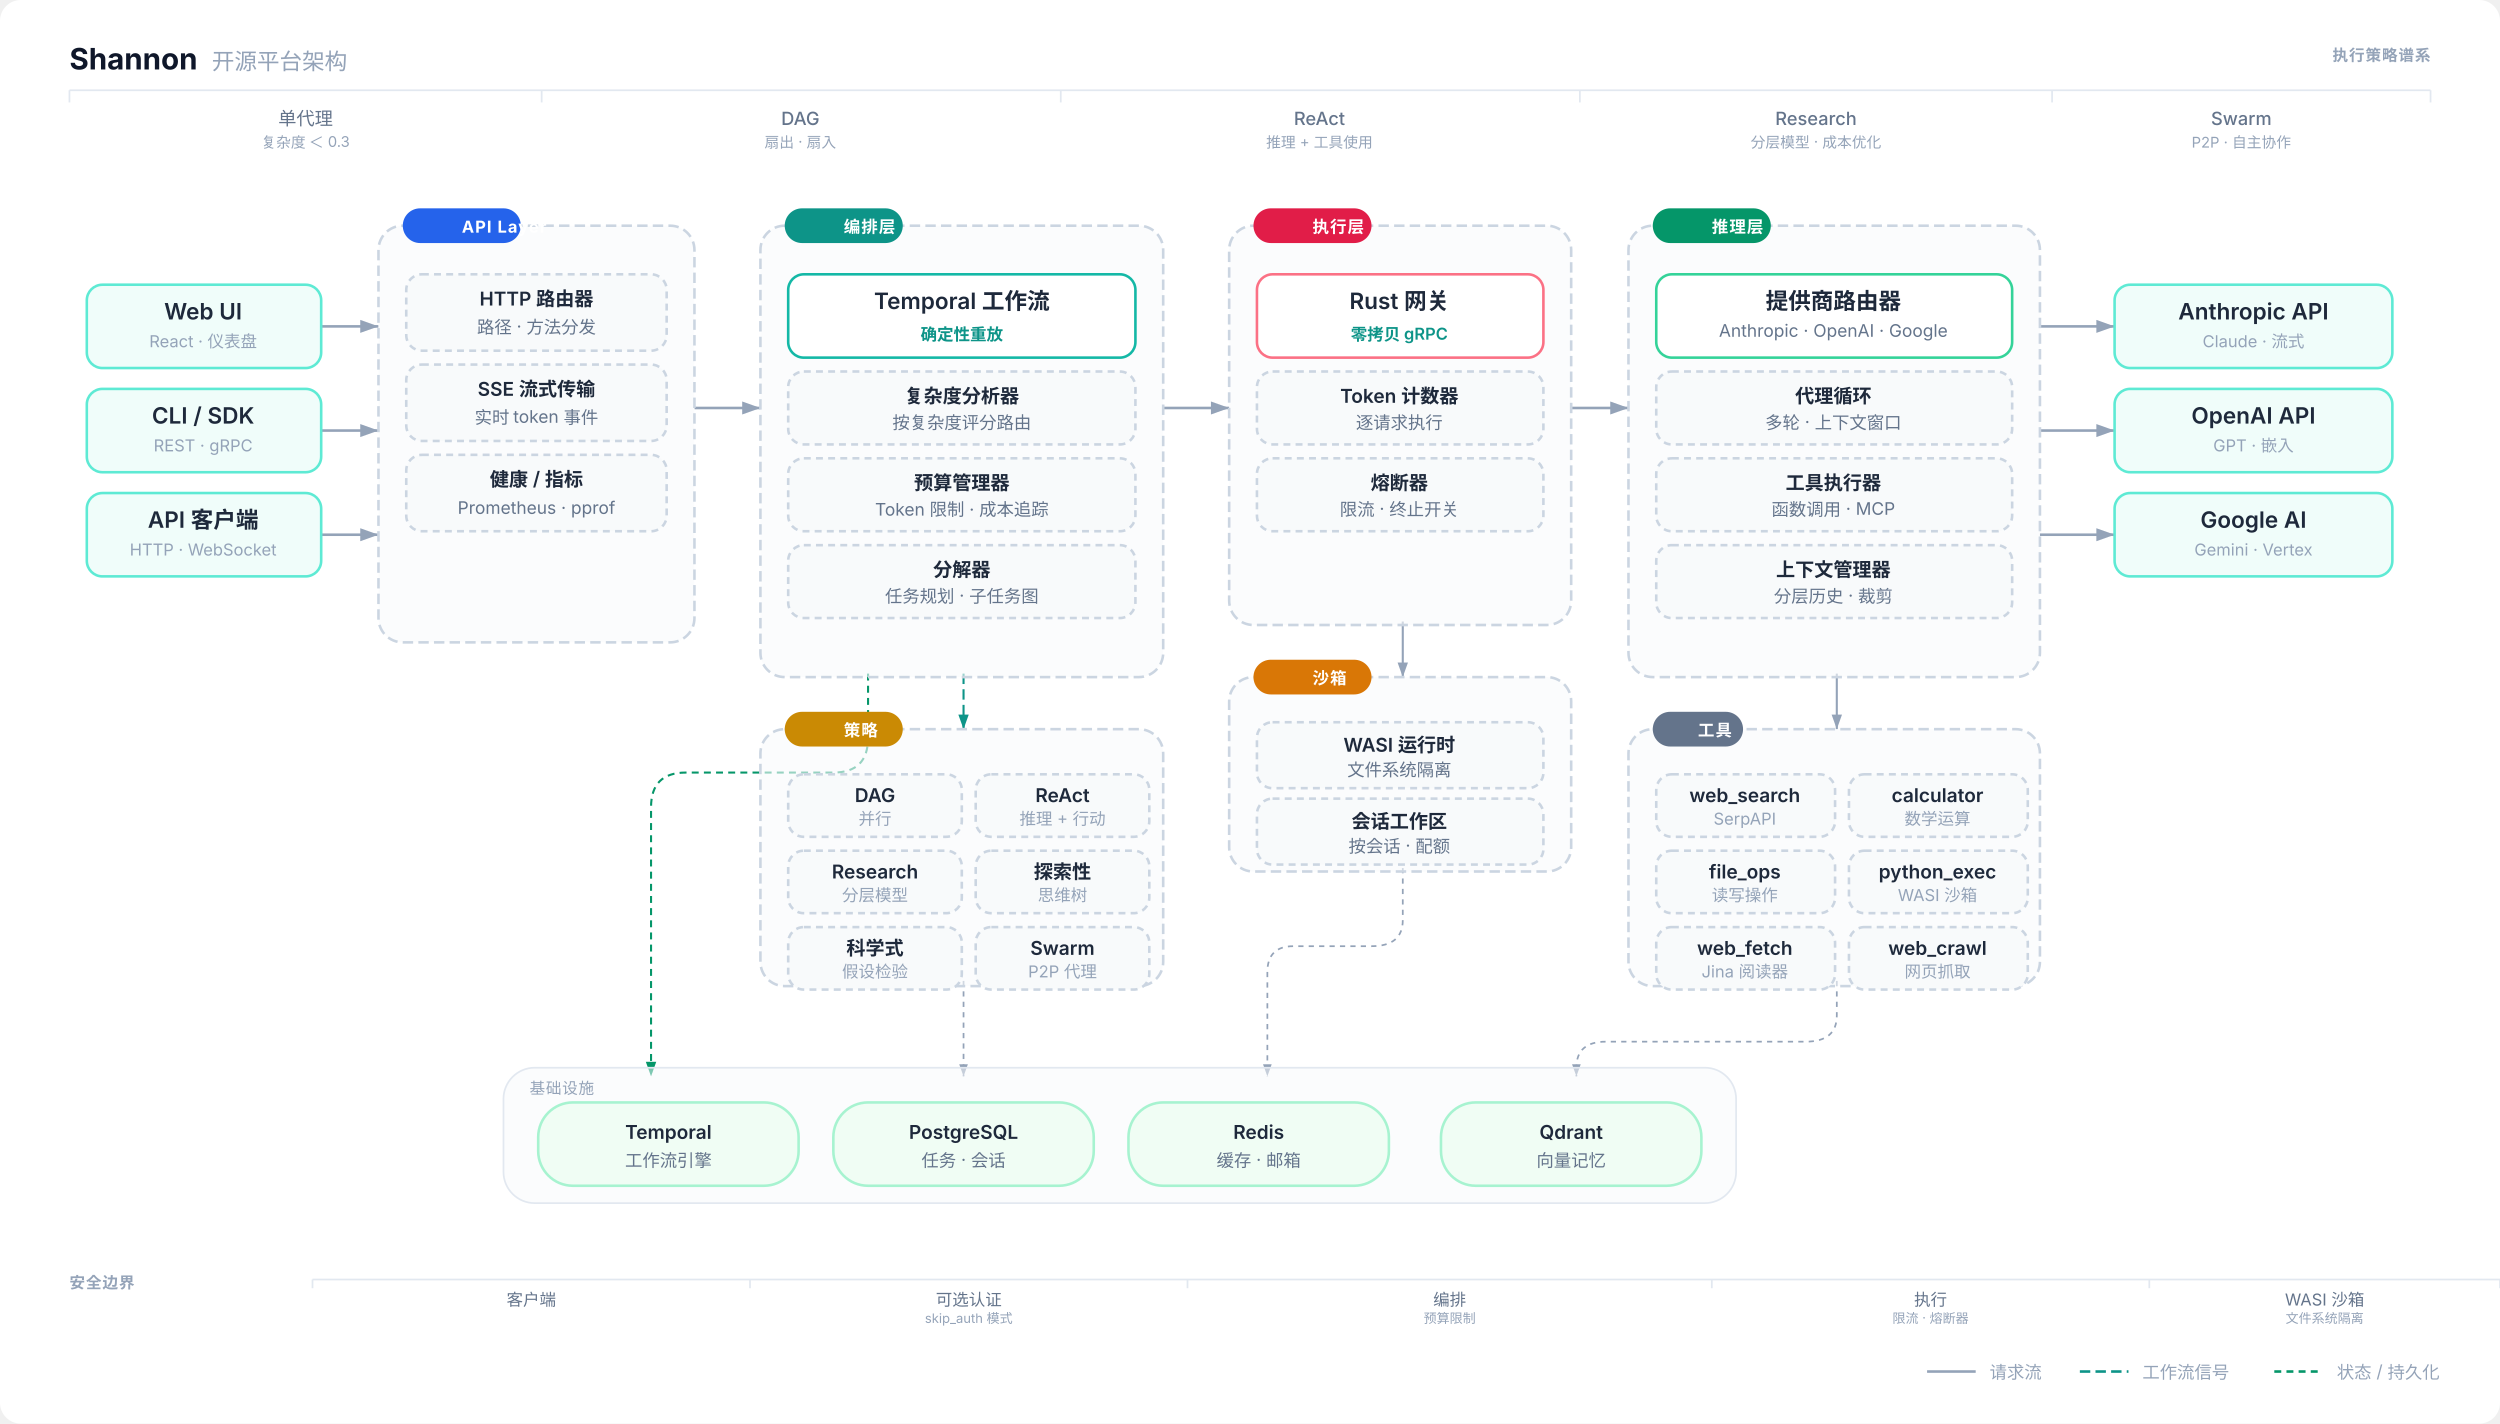
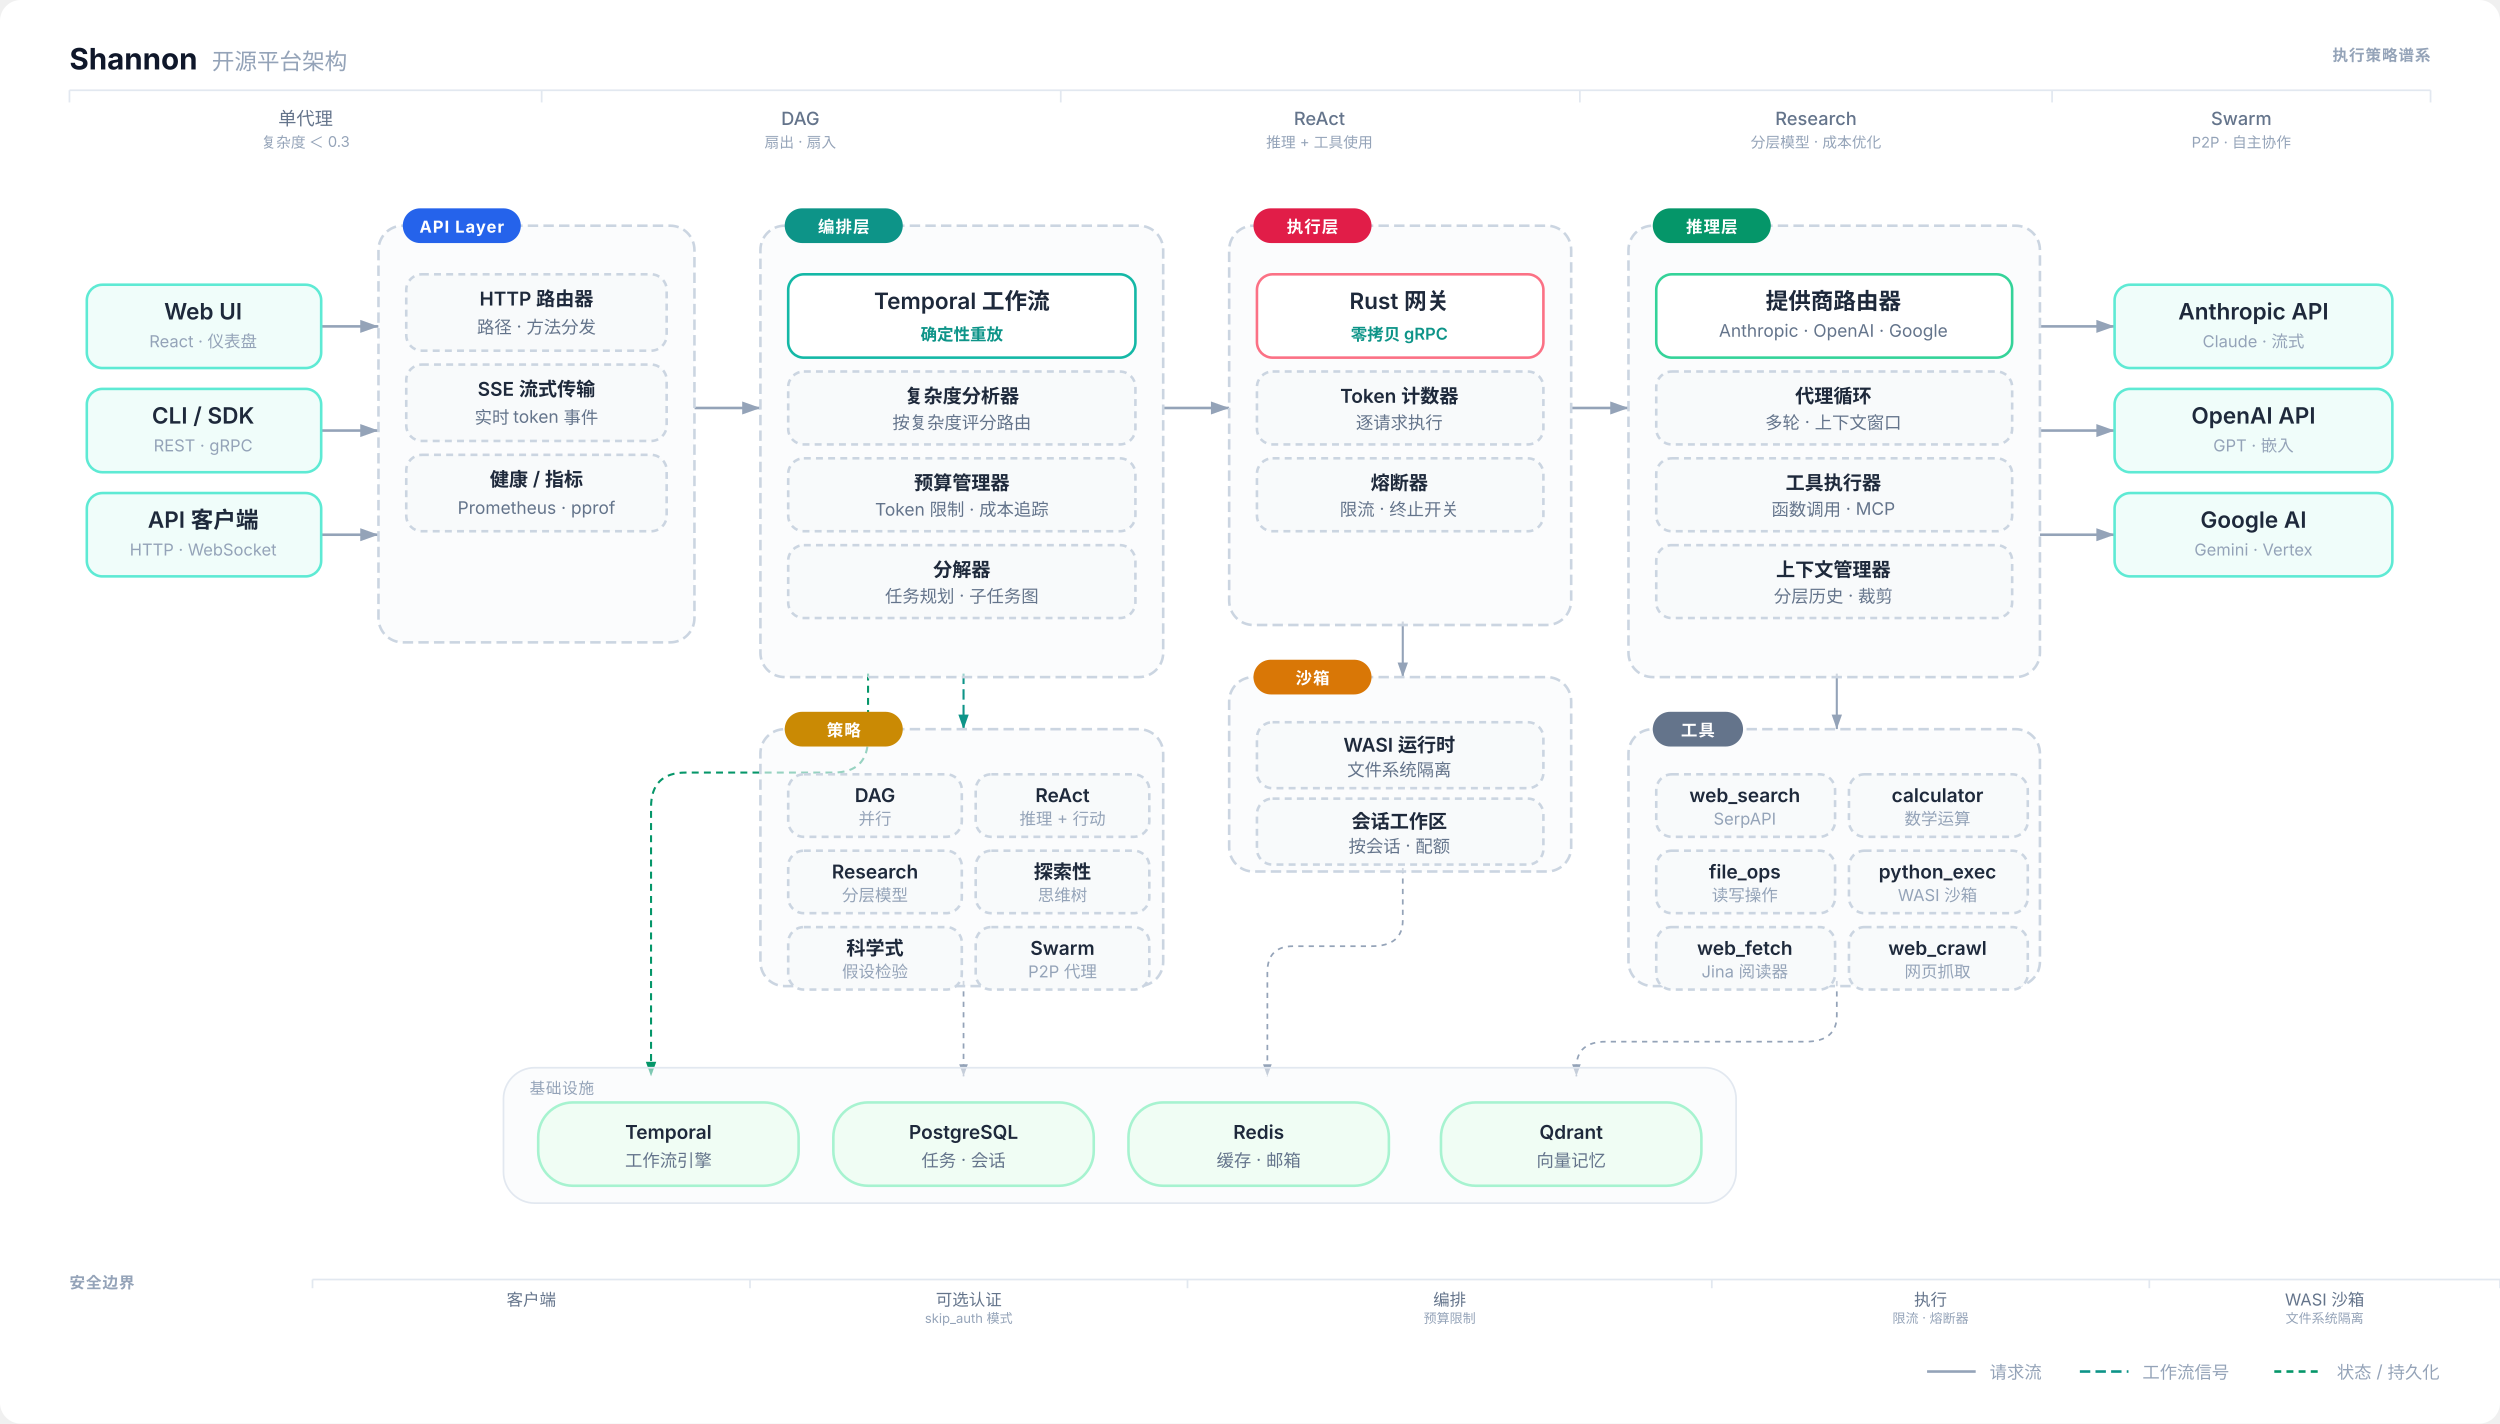
<svg xmlns="http://www.w3.org/2000/svg" viewBox="0 0 1440 820">
  <defs>
    <style>
      .title { font: 700 17px -apple-system, 'PingFang SC', 'Inter', sans-serif; fill: #0f172a; }
      .title-sub { font: 400 13px -apple-system, 'PingFang SC', 'Inter', sans-serif; fill: #94a3b8; }
-       .tag { font: 700 9.5px -apple-system, 'Inter', sans-serif; fill: #fff; letter-spacing: 0.6px; text-transform: uppercase; }
+       .tag { font: 700 9.5px -apple-system, 'Inter', sans-serif; fill: #fff; letter-spacing: 0.6px; text-transform: uppercase; text-anchor: middle; }
      .box-text { font: 600 13px -apple-system, 'PingFang SC', 'Inter', sans-serif; fill: #1e293b; text-anchor: middle; }
      .box-text-sm { font: 600 11px -apple-system, 'PingFang SC', 'Inter', sans-serif; fill: #1e293b; text-anchor: middle; }
      .sub { font: 400 10px -apple-system, 'PingFang SC', 'Inter', sans-serif; fill: #64748b; text-anchor: middle; }
      .tech { font: 400 9.5px -apple-system, 'Inter', sans-serif; fill: #94a3b8; text-anchor: middle; }
      .metric { font: 600 9.5px -apple-system, 'Inter', sans-serif; fill: #0d9488; text-anchor: middle; }
      .spectrum-text { font: 500 10.5px -apple-system, 'Inter', sans-serif; fill: #64748b; text-anchor: middle; }
      .spectrum-label { font: 400 8.5px -apple-system, 'PingFang SC', 'Inter', sans-serif; fill: #94a3b8; text-anchor: middle; }
      .spectrum-title { font: 600 9px -apple-system, 'Inter', sans-serif; fill: #94a3b8; letter-spacing: 0.5px; text-transform: uppercase; text-anchor: end; }
      .sec-title { font: 600 9px -apple-system, 'Inter', sans-serif; fill: #94a3b8; letter-spacing: 0.5px; text-transform: uppercase; }
      .sec-text { font: 400 9.5px -apple-system, 'PingFang SC', 'Inter', sans-serif; fill: #64748b; text-anchor: middle; }
      .sec-sub { font: 400 7.5px -apple-system, 'PingFang SC', 'Inter', sans-serif; fill: #94a3b8; text-anchor: middle; }
      .infra-label { font: 500 9px 'SF Mono', 'Menlo', monospace; fill: #94a3b8; letter-spacing: 0.4px; }
      .legend-text { font: 400 10px -apple-system, 'PingFang SC', 'Inter', sans-serif; fill: #94a3b8; }
    </style>
    <marker id="ah" markerWidth="7" markerHeight="5" refX="7" refY="2.5" orient="auto">
      <polygon points="0 0, 7 2.5, 0 5" fill="#94a3b8" />
    </marker>
    <marker id="ah-signal" markerWidth="7" markerHeight="5" refX="7" refY="2.5" orient="auto">
      <polygon points="0 0, 7 2.5, 0 5" fill="#0d9488" />
    </marker>
    <marker id="ah-state" markerWidth="7" markerHeight="5" refX="7" refY="2.5" orient="auto">
      <polygon points="0 0, 7 2.5, 0 5" fill="#059669" />
    </marker>
  </defs>
  <rect width="1440" height="820" fill="#ffffff" rx="12" />
  <text x="40" y="40" class="title">Shannon</text>
  <text x="122" y="40" class="title-sub">开源平台架构</text>
  <text x="1400" y="35" class="spectrum-title">执行策略谱系</text>
  <g transform="translate(40, 52)">
    <line x1="0" y1="0" x2="1360" y2="0" stroke="#e2e8f0" stroke-width="1" />
    <line x1="0" y1="0" x2="0" y2="7" stroke="#e2e8f0" stroke-width="1" />
    <line x1="272" y1="0" x2="272" y2="7" stroke="#e2e8f0" stroke-width="1" />
    <line x1="571" y1="0" x2="571" y2="7" stroke="#e2e8f0" stroke-width="1" />
    <line x1="870" y1="0" x2="870" y2="7" stroke="#e2e8f0" stroke-width="1" />
    <line x1="1142" y1="0" x2="1142" y2="7" stroke="#e2e8f0" stroke-width="1" />
    <line x1="1360" y1="0" x2="1360" y2="7" stroke="#e2e8f0" stroke-width="1" />
    <text x="136" y="20" class="spectrum-text">单代理</text>
    <text x="136" y="33" class="spectrum-label">复杂度 ＜ 0.3</text>
    <text x="421" y="20" class="spectrum-text">DAG</text>
    <text x="421" y="33" class="spectrum-label">扇出 · 扇入</text>
    <text x="720" y="20" class="spectrum-text">ReAct</text>
    <text x="720" y="33" class="spectrum-label">推理 + 工具使用</text>
    <text x="1006" y="20" class="spectrum-text">Research</text>
    <text x="1006" y="33" class="spectrum-label">分层模型 · 成本优化</text>
    <text x="1251" y="20" class="spectrum-text">Swarm</text>
    <text x="1251" y="33" class="spectrum-label">P2P · 自主协作</text>
  </g>
  <line x1="185" y1="188" x2="218" y2="188" stroke="#94a3b8" stroke-width="1.5" marker-end="url(#ah)" />
  <line x1="185" y1="248" x2="218" y2="248" stroke="#94a3b8" stroke-width="1.5" marker-end="url(#ah)" />
  <line x1="185" y1="308" x2="218" y2="308" stroke="#94a3b8" stroke-width="1.5" marker-end="url(#ah)" />
  <line x1="400" y1="235" x2="438" y2="235" stroke="#94a3b8" stroke-width="1.5" marker-end="url(#ah)" />
  <line x1="670" y1="235" x2="708" y2="235" stroke="#94a3b8" stroke-width="1.5" marker-end="url(#ah)" />
  <line x1="905" y1="235" x2="938" y2="235" stroke="#94a3b8" stroke-width="1.5" marker-end="url(#ah)" />
  <line x1="1175" y1="188" x2="1218" y2="188" stroke="#94a3b8" stroke-width="1.5" marker-end="url(#ah)" />
  <line x1="1175" y1="248" x2="1218" y2="248" stroke="#94a3b8" stroke-width="1.5" marker-end="url(#ah)" />
  <line x1="1175" y1="308" x2="1218" y2="308" stroke="#94a3b8" stroke-width="1.5" marker-end="url(#ah)" />
  <line x1="555" y1="388" x2="555" y2="420" stroke="#0d9488" stroke-width="1.2" stroke-dasharray="6,3" marker-end="url(#ah-signal)" />
  <line x1="808" y1="358" x2="808" y2="390" stroke="#94a3b8" stroke-width="1.2" marker-end="url(#ah)" />
  <line x1="1058" y1="388" x2="1058" y2="420" stroke="#94a3b8" stroke-width="1.2" marker-end="url(#ah)" />
  <path d="M 500 388 L 500 425 Q 500 445, 480 445 L 395 445 Q 375 445, 375 465 L 375 620" stroke="#059669" stroke-width="1.2" stroke-dasharray="4,3" fill="none" marker-end="url(#ah-state)" />
  <path d="M 555 565 L 555 620" stroke="#94a3b8" stroke-width="1" stroke-dasharray="3,3" fill="none" marker-end="url(#ah)" />
  <path d="M 808 500 L 808 530 Q 808 545, 790 545 L 745 545 Q 730 545, 730 560 L 730 620" stroke="#94a3b8" stroke-width="1" stroke-dasharray="3,3" fill="none" marker-end="url(#ah)" />
  <path d="M 1058 565 L 1058 585 Q 1058 600, 1040 600 L 925 600 Q 908 600, 908 615 L 908 620" stroke="#94a3b8" stroke-width="1" stroke-dasharray="3,3" fill="none" marker-end="url(#ah)" />
  <rect x="50" y="164" width="135" height="48" fill="#f0fdfa" stroke="#5eead4" stroke-width="1.5" rx="9" />
  <text x="117" y="184" class="box-text">Web UI</text>
  <text x="117" y="200" class="tech">React · 仪表盘</text>
  <rect x="50" y="224" width="135" height="48" fill="#f0fdfa" stroke="#5eead4" stroke-width="1.5" rx="9" />
  <text x="117" y="244" class="box-text">CLI / SDK</text>
  <text x="117" y="260" class="tech">REST · gRPC</text>
  <rect x="50" y="284" width="135" height="48" fill="#f0fdfa" stroke="#5eead4" stroke-width="1.5" rx="9" />
  <text x="117" y="304" class="box-text">API 客户端</text>
  <text x="117" y="320" class="tech">HTTP · WebSocket</text>
  <rect x="218" y="130" width="182" height="240" fill="rgba(248,250,252,0.6)" stroke="#cbd5e1" stroke-width="1.5" stroke-dasharray="6,3" rx="14" />
  <rect x="232" y="120" width="68" height="20" fill="#2563eb" rx="10" />
  <text x="266" y="134" class="tag">API Layer</text>
  <rect x="234" y="158" width="150" height="44" fill="#f8fafb" stroke="#cbd5e1" stroke-width="1.5" stroke-dasharray="4,3" rx="9" />
  <text x="309" y="176" class="box-text-sm">HTTP 路由器</text>
  <text x="309" y="192" class="sub">路径 · 方法分发</text>
  <rect x="234" y="210" width="150" height="44" fill="#f8fafb" stroke="#cbd5e1" stroke-width="1.5" stroke-dasharray="4,3" rx="9" />
  <text x="309" y="228" class="box-text-sm">SSE 流式传输</text>
  <text x="309" y="244" class="sub">实时 token 事件</text>
  <rect x="234" y="262" width="150" height="44" fill="#f8fafb" stroke="#cbd5e1" stroke-width="1.5" stroke-dasharray="4,3" rx="9" />
  <text x="309" y="280" class="box-text-sm">健康 / 指标</text>
  <text x="309" y="296" class="sub">Prometheus · pprof</text>
  <rect x="438" y="130" width="232" height="260" fill="rgba(248,250,252,0.6)" stroke="#cbd5e1" stroke-width="1.5" stroke-dasharray="6,3" rx="14" />
  <rect x="452" y="120" width="68" height="20" fill="#0d9488" rx="10" />
  <text x="486" y="134" class="tag">编排层</text>
  <rect x="454" y="158" width="200" height="48" fill="#fff" stroke="#14b8a6" stroke-width="1.5" rx="9" />
  <text x="554" y="178" class="box-text">Temporal 工作流</text>
  <text x="554" y="196" class="metric">确定性重放</text>
  <rect x="454" y="214" width="200" height="42" fill="#f8fafb" stroke="#cbd5e1" stroke-width="1.5" stroke-dasharray="4,3" rx="9" />
  <text x="554" y="232" class="box-text-sm">复杂度分析器</text>
  <text x="554" y="247" class="sub">按复杂度评分路由</text>
  <rect x="454" y="264" width="200" height="42" fill="#f8fafb" stroke="#cbd5e1" stroke-width="1.5" stroke-dasharray="4,3" rx="9" />
  <text x="554" y="282" class="box-text-sm">预算管理器</text>
  <text x="554" y="297" class="sub">Token 限制 · 成本追踪</text>
  <rect x="454" y="314" width="200" height="42" fill="#f8fafb" stroke="#cbd5e1" stroke-width="1.5" stroke-dasharray="4,3" rx="9" />
  <text x="554" y="332" class="box-text-sm">分解器</text>
  <text x="554" y="347" class="sub">任务规划 · 子任务图</text>
  <rect x="708" y="130" width="197" height="230" fill="rgba(248,250,252,0.6)" stroke="#cbd5e1" stroke-width="1.5" stroke-dasharray="6,3" rx="14" />
  <rect x="722" y="120" width="68" height="20" fill="#e11d48" rx="10" />
  <text x="756" y="134" class="tag">执行层</text>
  <rect x="724" y="158" width="165" height="48" fill="#fff" stroke="#fb7185" stroke-width="1.5" rx="9" />
  <text x="806" y="178" class="box-text">Rust 网关</text>
  <text x="806" y="196" class="metric">零拷贝 gRPC</text>
  <rect x="724" y="214" width="165" height="42" fill="#f8fafb" stroke="#cbd5e1" stroke-width="1.5" stroke-dasharray="4,3" rx="9" />
  <text x="806" y="232" class="box-text-sm">Token 计数器</text>
  <text x="806" y="247" class="sub">逐请求执行</text>
  <rect x="724" y="264" width="165" height="42" fill="#f8fafb" stroke="#cbd5e1" stroke-width="1.5" stroke-dasharray="4,3" rx="9" />
  <text x="806" y="282" class="box-text-sm">熔断器</text>
  <text x="806" y="297" class="sub">限流 · 终止开关</text>
  <rect x="938" y="130" width="237" height="260" fill="rgba(248,250,252,0.6)" stroke="#cbd5e1" stroke-width="1.5" stroke-dasharray="6,3" rx="14" />
  <rect x="952" y="120" width="68" height="20" fill="#059669" rx="10" />
  <text x="986" y="134" class="tag">推理层</text>
  <rect x="954" y="158" width="205" height="48" fill="#fff" stroke="#34d399" stroke-width="1.5" rx="9" />
  <text x="1056" y="178" class="box-text">提供商路由器</text>
  <text x="1056" y="194" class="sub">Anthropic · OpenAI · Google</text>
  <rect x="954" y="214" width="205" height="42" fill="#f8fafb" stroke="#cbd5e1" stroke-width="1.5" stroke-dasharray="4,3" rx="9" />
  <text x="1056" y="232" class="box-text-sm">代理循环</text>
  <text x="1056" y="247" class="sub">多轮 · 上下文窗口</text>
  <rect x="954" y="264" width="205" height="42" fill="#f8fafb" stroke="#cbd5e1" stroke-width="1.5" stroke-dasharray="4,3" rx="9" />
  <text x="1056" y="282" class="box-text-sm">工具执行器</text>
  <text x="1056" y="297" class="sub">函数调用 · MCP</text>
  <rect x="954" y="314" width="205" height="42" fill="#f8fafb" stroke="#cbd5e1" stroke-width="1.5" stroke-dasharray="4,3" rx="9" />
  <text x="1056" y="332" class="box-text-sm">上下文管理器</text>
  <text x="1056" y="347" class="sub">分层历史 · 裁剪</text>
  <rect x="1218" y="164" width="160" height="48" fill="#f0fdfa" stroke="#5eead4" stroke-width="1.5" rx="9" />
  <text x="1298" y="184" class="box-text">Anthropic API</text>
  <text x="1298" y="200" class="tech">Claude · 流式</text>
  <rect x="1218" y="224" width="160" height="48" fill="#f0fdfa" stroke="#5eead4" stroke-width="1.5" rx="9" />
  <text x="1298" y="244" class="box-text">OpenAI API</text>
  <text x="1298" y="260" class="tech">GPT · 嵌入</text>
  <rect x="1218" y="284" width="160" height="48" fill="#f0fdfa" stroke="#5eead4" stroke-width="1.5" rx="9" />
  <text x="1298" y="304" class="box-text">Google AI</text>
  <text x="1298" y="320" class="tech">Gemini · Vertex</text>
  <rect x="438" y="420" width="232" height="148" fill="rgba(248,250,252,0.6)" stroke="#cbd5e1" stroke-width="1.5" stroke-dasharray="6,3" rx="14" />
  <rect x="452" y="410" width="68" height="20" fill="#ca8a04" rx="10" />
  <text x="486" y="424" class="tag">策略</text>
  <rect x="454" y="446" width="100" height="36" fill="#f8fafb" stroke="#cbd5e1" stroke-width="1.5" stroke-dasharray="4,3" rx="9" />
  <text x="504" y="462" class="box-text-sm">DAG</text>
  <text x="504" y="475" class="tech">并行</text>
  <rect x="562" y="446" width="100" height="36" fill="#f8fafb" stroke="#cbd5e1" stroke-width="1.5" stroke-dasharray="4,3" rx="9" />
  <text x="612" y="462" class="box-text-sm">ReAct</text>
  <text x="612" y="475" class="tech">推理 + 行动</text>
  <rect x="454" y="490" width="100" height="36" fill="#f8fafb" stroke="#cbd5e1" stroke-width="1.5" stroke-dasharray="4,3" rx="9" />
  <text x="504" y="506" class="box-text-sm">Research</text>
  <text x="504" y="519" class="tech">分层模型</text>
  <rect x="562" y="490" width="100" height="36" fill="#f8fafb" stroke="#cbd5e1" stroke-width="1.5" stroke-dasharray="4,3" rx="9" />
  <text x="612" y="506" class="box-text-sm">探索性</text>
  <text x="612" y="519" class="tech">思维树</text>
  <rect x="454" y="534" width="100" height="36" fill="#f8fafb" stroke="#cbd5e1" stroke-width="1.5" stroke-dasharray="4,3" rx="9" />
  <text x="504" y="550" class="box-text-sm">科学式</text>
  <text x="504" y="563" class="tech">假设检验</text>
  <rect x="562" y="534" width="100" height="36" fill="#f8fafb" stroke="#cbd5e1" stroke-width="1.5" stroke-dasharray="4,3" rx="9" />
  <text x="612" y="550" class="box-text-sm">Swarm</text>
  <text x="612" y="563" class="tech">P2P 代理</text>
  <rect x="708" y="390" width="197" height="112" fill="rgba(248,250,252,0.6)" stroke="#cbd5e1" stroke-width="1.5" stroke-dasharray="6,3" rx="14" />
  <rect x="722" y="380" width="68" height="20" fill="#d97706" rx="10" />
  <text x="756" y="394" class="tag">沙箱</text>
  <rect x="724" y="416" width="165" height="38" fill="#f8fafb" stroke="#cbd5e1" stroke-width="1.5" stroke-dasharray="4,3" rx="9" />
  <text x="806" y="433" class="box-text-sm">WASI 运行时</text>
  <text x="806" y="447" class="sub">文件系统隔离</text>
  <rect x="724" y="460" width="165" height="38" fill="#f8fafb" stroke="#cbd5e1" stroke-width="1.5" stroke-dasharray="4,3" rx="9" />
  <text x="806" y="477" class="box-text-sm">会话工作区</text>
  <text x="806" y="491" class="sub">按会话 · 配额</text>
  <rect x="938" y="420" width="237" height="148" fill="rgba(248,250,252,0.6)" stroke="#cbd5e1" stroke-width="1.5" stroke-dasharray="6,3" rx="14" />
  <rect x="952" y="410" width="52" height="20" fill="#64748b" rx="10" />
  <text x="978" y="424" class="tag">工具</text>
  <rect x="954" y="446" width="103" height="36" fill="#f8fafb" stroke="#cbd5e1" stroke-width="1.5" stroke-dasharray="4,3" rx="9" />
  <text x="1005" y="462" class="box-text-sm">web_search</text>
  <text x="1005" y="475" class="tech">SerpAPI</text>
  <rect x="1065" y="446" width="103" height="36" fill="#f8fafb" stroke="#cbd5e1" stroke-width="1.5" stroke-dasharray="4,3" rx="9" />
  <text x="1116" y="462" class="box-text-sm">calculator</text>
  <text x="1116" y="475" class="tech">数学运算</text>
  <rect x="954" y="490" width="103" height="36" fill="#f8fafb" stroke="#cbd5e1" stroke-width="1.5" stroke-dasharray="4,3" rx="9" />
  <text x="1005" y="506" class="box-text-sm">file_ops</text>
  <text x="1005" y="519" class="tech">读写操作</text>
  <rect x="1065" y="490" width="103" height="36" fill="#f8fafb" stroke="#cbd5e1" stroke-width="1.5" stroke-dasharray="4,3" rx="9" />
  <text x="1116" y="506" class="box-text-sm">python_exec</text>
  <text x="1116" y="519" class="tech">WASI 沙箱</text>
  <rect x="954" y="534" width="103" height="36" fill="#f8fafb" stroke="#cbd5e1" stroke-width="1.5" stroke-dasharray="4,3" rx="9" />
  <text x="1005" y="550" class="box-text-sm">web_fetch</text>
  <text x="1005" y="563" class="tech">Jina 阅读器</text>
  <rect x="1065" y="534" width="103" height="36" fill="#f8fafb" stroke="#cbd5e1" stroke-width="1.5" stroke-dasharray="4,3" rx="9" />
  <text x="1116" y="550" class="box-text-sm">web_crawl</text>
  <text x="1116" y="563" class="tech">网页抓取</text>
  <rect x="290" y="615" width="710" height="78" fill="rgba(248,250,252,0.5)" stroke="#e2e8f0" stroke-width="1" rx="18" />
  <text x="305" y="630" class="infra-label">基础设施</text>
  <rect x="310" y="635" width="150" height="48" fill="#f0fdf4" stroke="#a7f3d0" stroke-width="1.5" rx="20" />
  <text x="385" y="656" class="box-text-sm">Temporal</text>
  <text x="385" y="672" class="sub">工作流引擎</text>
  <rect x="480" y="635" width="150" height="48" fill="#f0fdf4" stroke="#a7f3d0" stroke-width="1.5" rx="20" />
  <text x="555" y="656" class="box-text-sm">PostgreSQL</text>
  <text x="555" y="672" class="sub">任务 · 会话</text>
  <rect x="650" y="635" width="150" height="48" fill="#f0fdf4" stroke="#a7f3d0" stroke-width="1.5" rx="20" />
  <text x="725" y="656" class="box-text-sm">Redis</text>
  <text x="725" y="672" class="sub">缓存 · 邮箱</text>
  <rect x="830" y="635" width="150" height="48" fill="#f0fdf4" stroke="#a7f3d0" stroke-width="1.5" rx="20" />
  <text x="905" y="656" class="box-text-sm">Qdrant</text>
  <text x="905" y="672" class="sub">向量记忆</text>
  <g transform="translate(40, 730)">
    <text x="0" y="12" class="sec-title">安全边界</text>
    <line x1="140" y1="7" x2="1400" y2="7" stroke="#e2e8f0" stroke-width="1" />
    <line x1="140" y1="7" x2="140" y2="12" stroke="#e2e8f0" stroke-width="1" />
    <line x1="392" y1="7" x2="392" y2="12" stroke="#e2e8f0" stroke-width="1" />
    <line x1="644" y1="7" x2="644" y2="12" stroke="#e2e8f0" stroke-width="1" />
    <line x1="946" y1="7" x2="946" y2="12" stroke="#e2e8f0" stroke-width="1" />
    <line x1="1198" y1="7" x2="1198" y2="12" stroke="#e2e8f0" stroke-width="1" />
    <line x1="1400" y1="7" x2="1400" y2="12" stroke="#e2e8f0" stroke-width="1" />
    <text x="266" y="22" class="sec-text">客户端</text>
    <text x="518" y="22" class="sec-text">可选认证</text>
    <text x="518" y="32" class="sec-sub">skip_auth 模式</text>
    <text x="795" y="22" class="sec-text">编排</text>
    <text x="795" y="32" class="sec-sub">预算限制</text>
    <text x="1072" y="22" class="sec-text">执行</text>
    <text x="1072" y="32" class="sec-sub">限流 · 熔断器</text>
    <text x="1299" y="22" class="sec-text">WASI 沙箱</text>
    <text x="1299" y="32" class="sec-sub">文件系统隔离</text>
  </g>
  <g transform="translate(1110, 790)">
    <line x1="0" y1="0" x2="28" y2="0" stroke="#94a3b8" stroke-width="1.5" />
    <text x="36" y="4" class="legend-text">请求流</text>
    <line x1="88" y1="0" x2="116" y2="0" stroke="#0d9488" stroke-width="1.5" stroke-dasharray="6,3" />
    <text x="124" y="4" class="legend-text">工作流信号</text>
    <line x1="200" y1="0" x2="228" y2="0" stroke="#059669" stroke-width="1.5" stroke-dasharray="4,3" />
    <text x="236" y="4" class="legend-text">状态 / 持久化</text>
  </g>
</svg>
